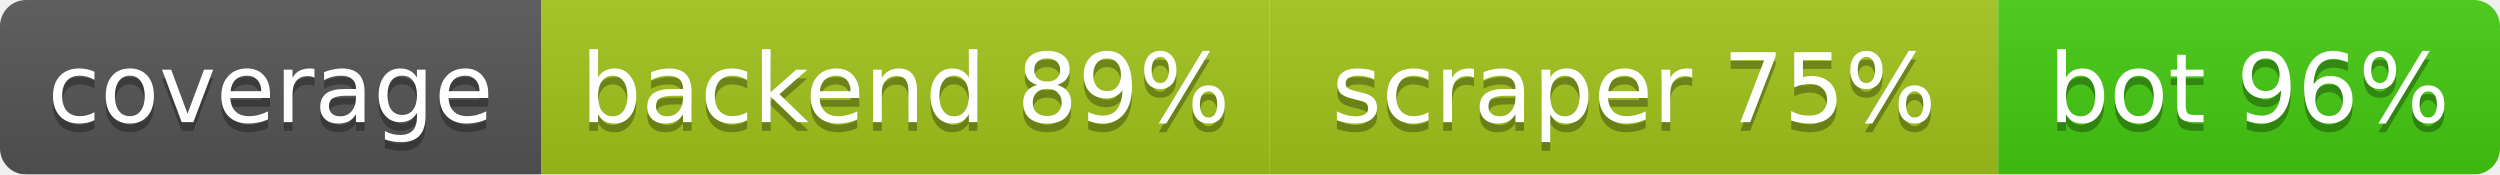
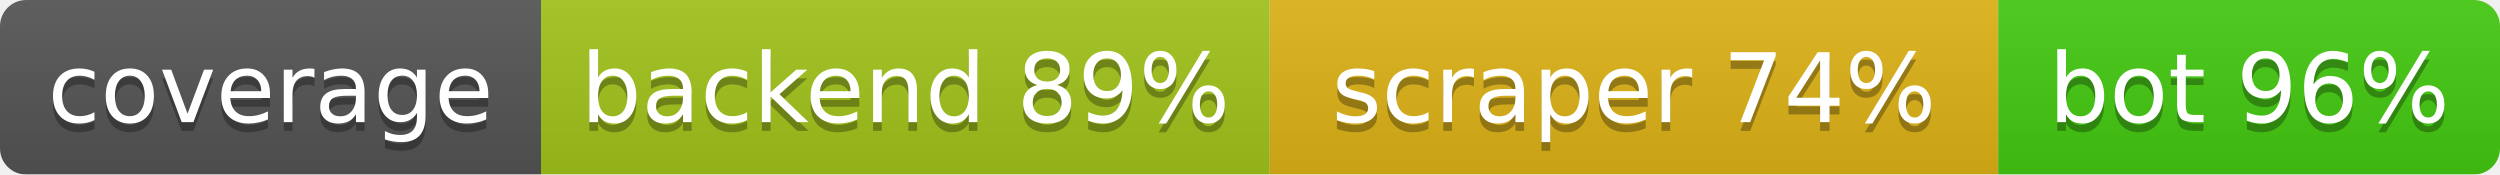
<svg xmlns="http://www.w3.org/2000/svg" width="286.5" height="20">
  <linearGradient id="b" x2="0" y2="100%">
    <stop offset="0" stop-color="#bbb" stop-opacity=".1" />
    <stop offset="1" stop-opacity=".1" />
  </linearGradient>
  <mask id="a">
    <rect width="286.5" height="20" rx="3" fill="#fff" />
  </mask>
  <g mask="url(#a)">
    <rect width="62.0" height="20" fill="#555" />
    <rect x="62.0" width="83.5" height="20" fill="#a3c51c" />
-     <rect x="145.5" width="83.5" height="20" fill="#a3c51c" />
+     <rect x="145.5" width="83.5" height="20" fill="#dfb317" />
    <rect x="229.0" width="57.5" height="20" fill="#4c1" />
    <rect width="286.5" height="20" fill="url(#b)" />
  </g>
  <g fill="#fff" text-anchor="middle" font-family="DejaVu Sans,Verdana,Geneva,sans-serif" font-size="11">
    <text x="31.0" y="15" fill="#010101" fill-opacity=".3">coverage</text>
    <text x="31.0" y="14">coverage</text>
    <text x="103.75" y="15" fill="#010101" fill-opacity=".3">backend 89%</text>
    <text x="103.75" y="14">backend 89%</text>
-     <text x="187.25" y="15" fill="#010101" fill-opacity=".3">scraper 75%</text>
-     <text x="187.25" y="14">scraper 75%</text>
+     <text x="187.25" y="15" fill="#010101" fill-opacity=".3">scraper 74%</text>
+     <text x="187.25" y="14">scraper 74%</text>
    <text x="257.75" y="15" fill="#010101" fill-opacity=".3">bot 96%</text>
    <text x="257.75" y="14">bot 96%</text>
  </g>
</svg>
